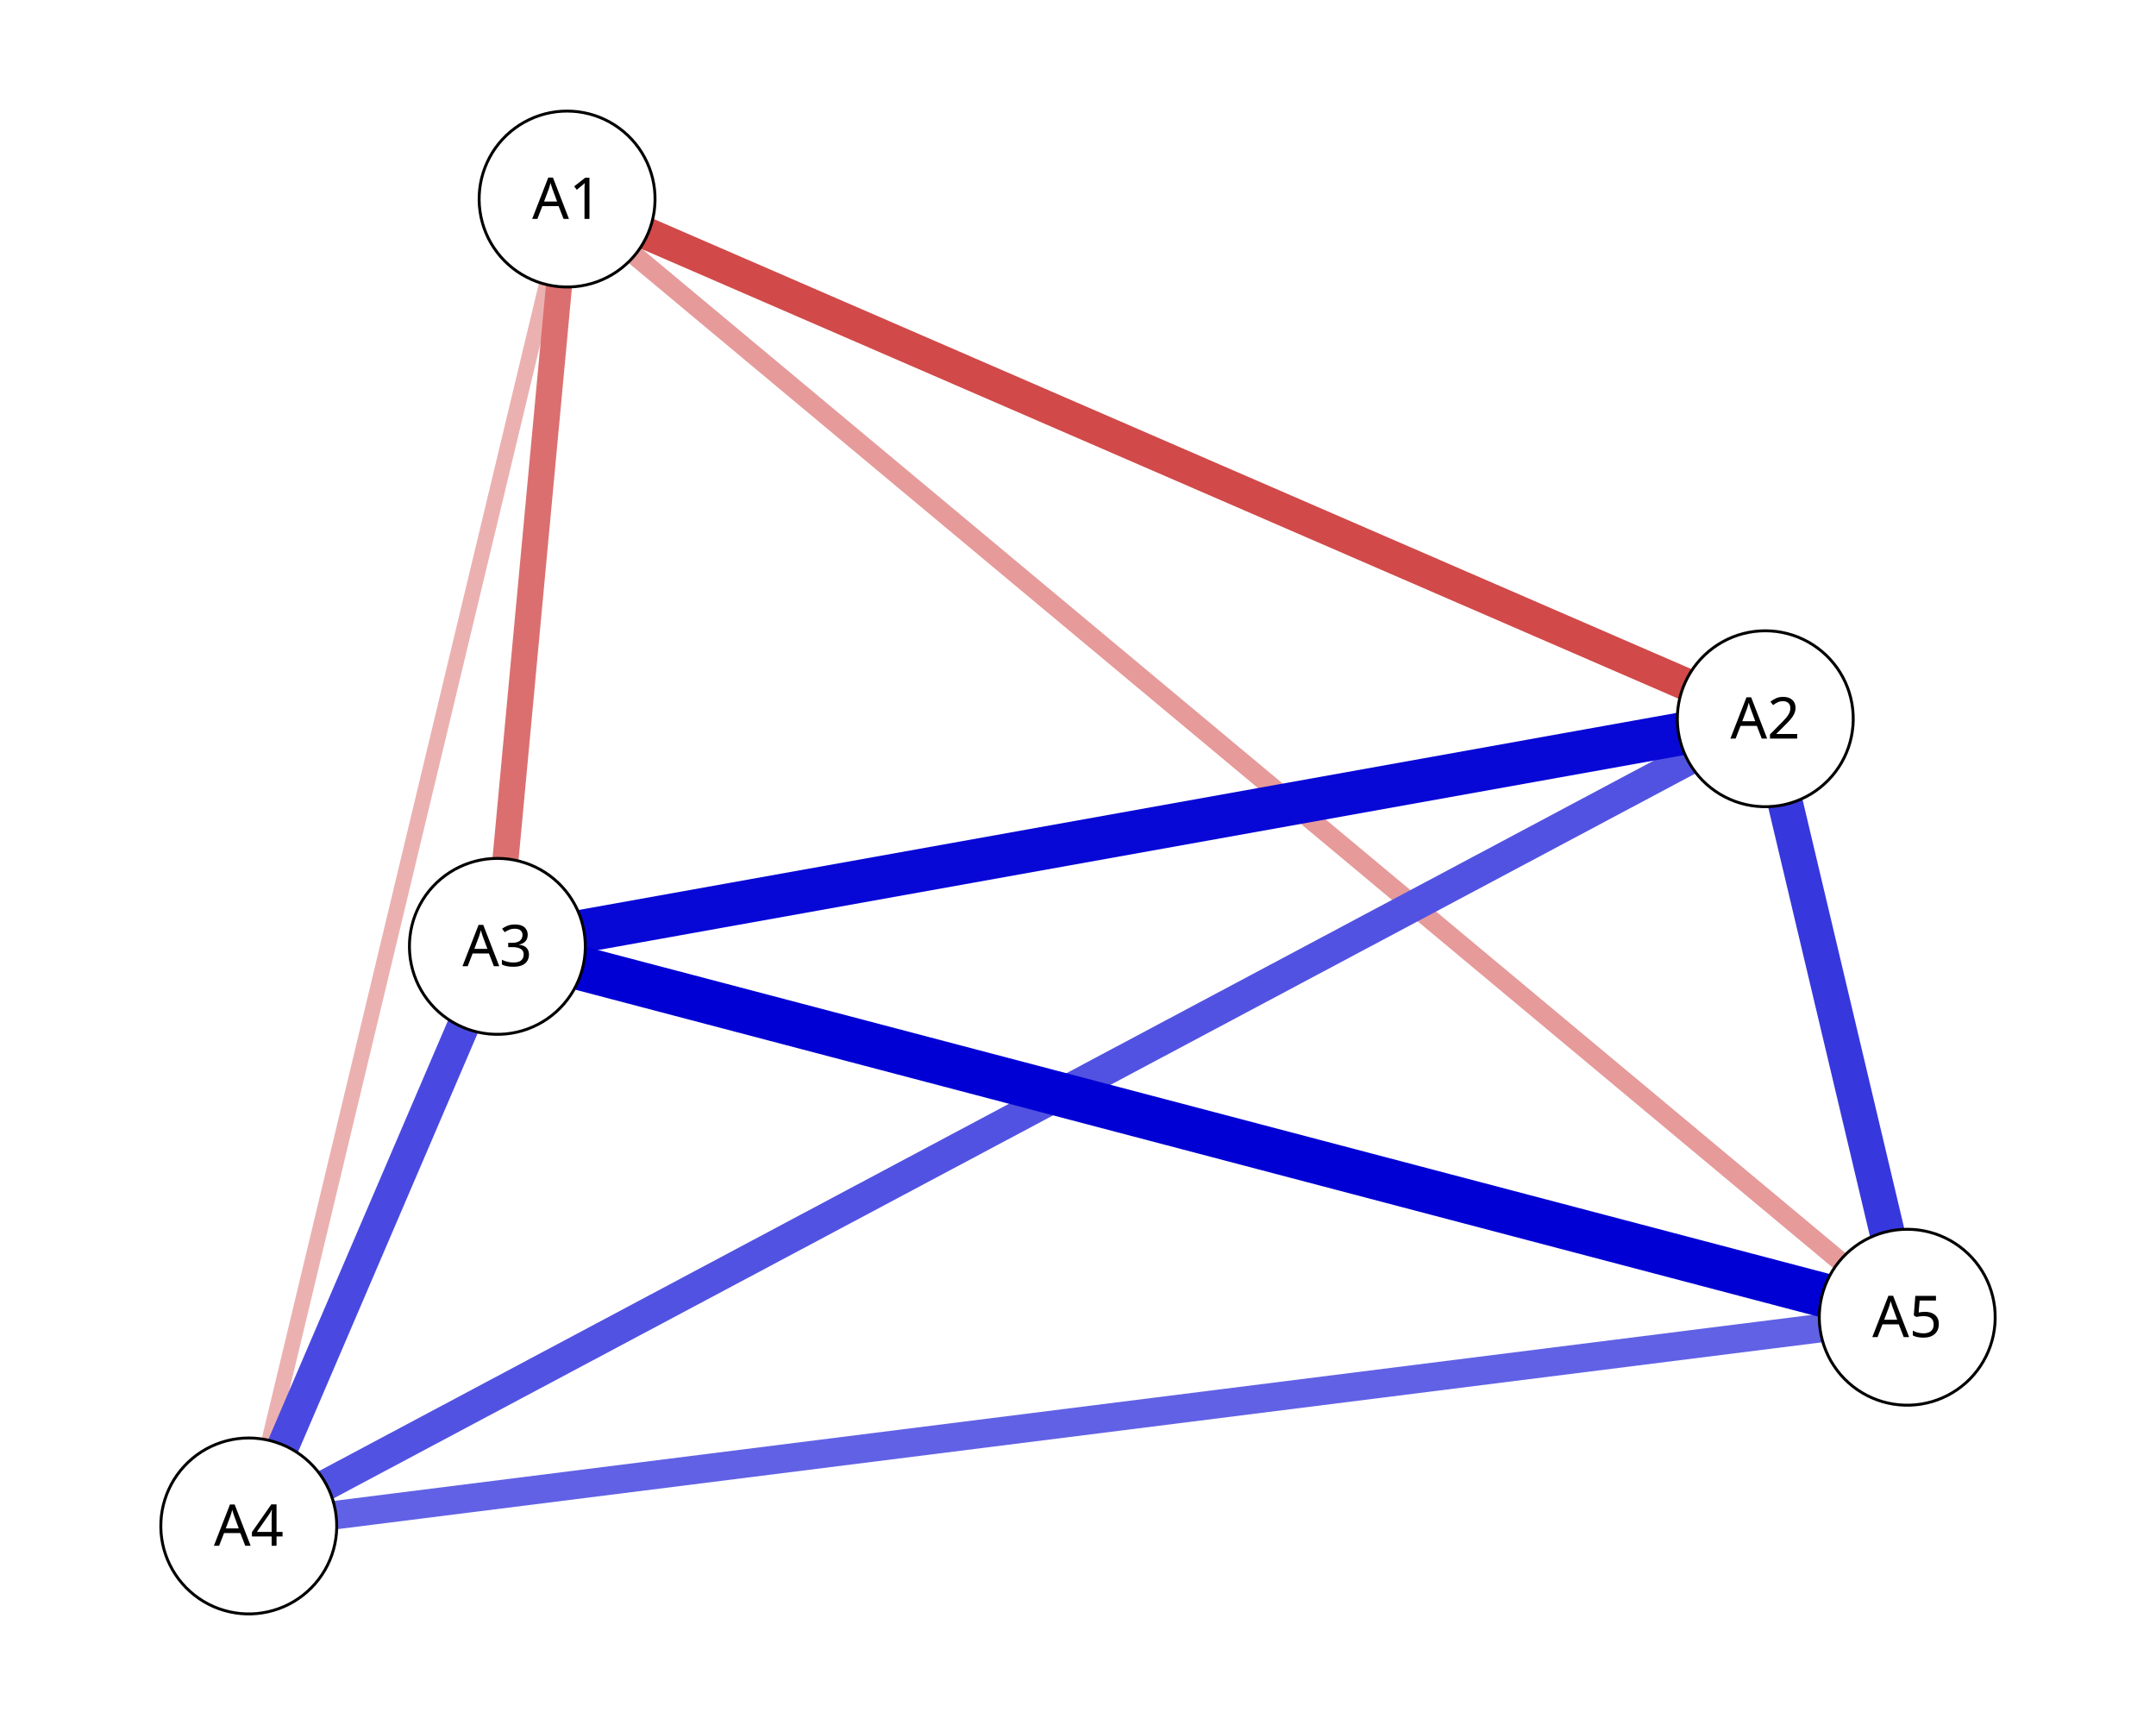
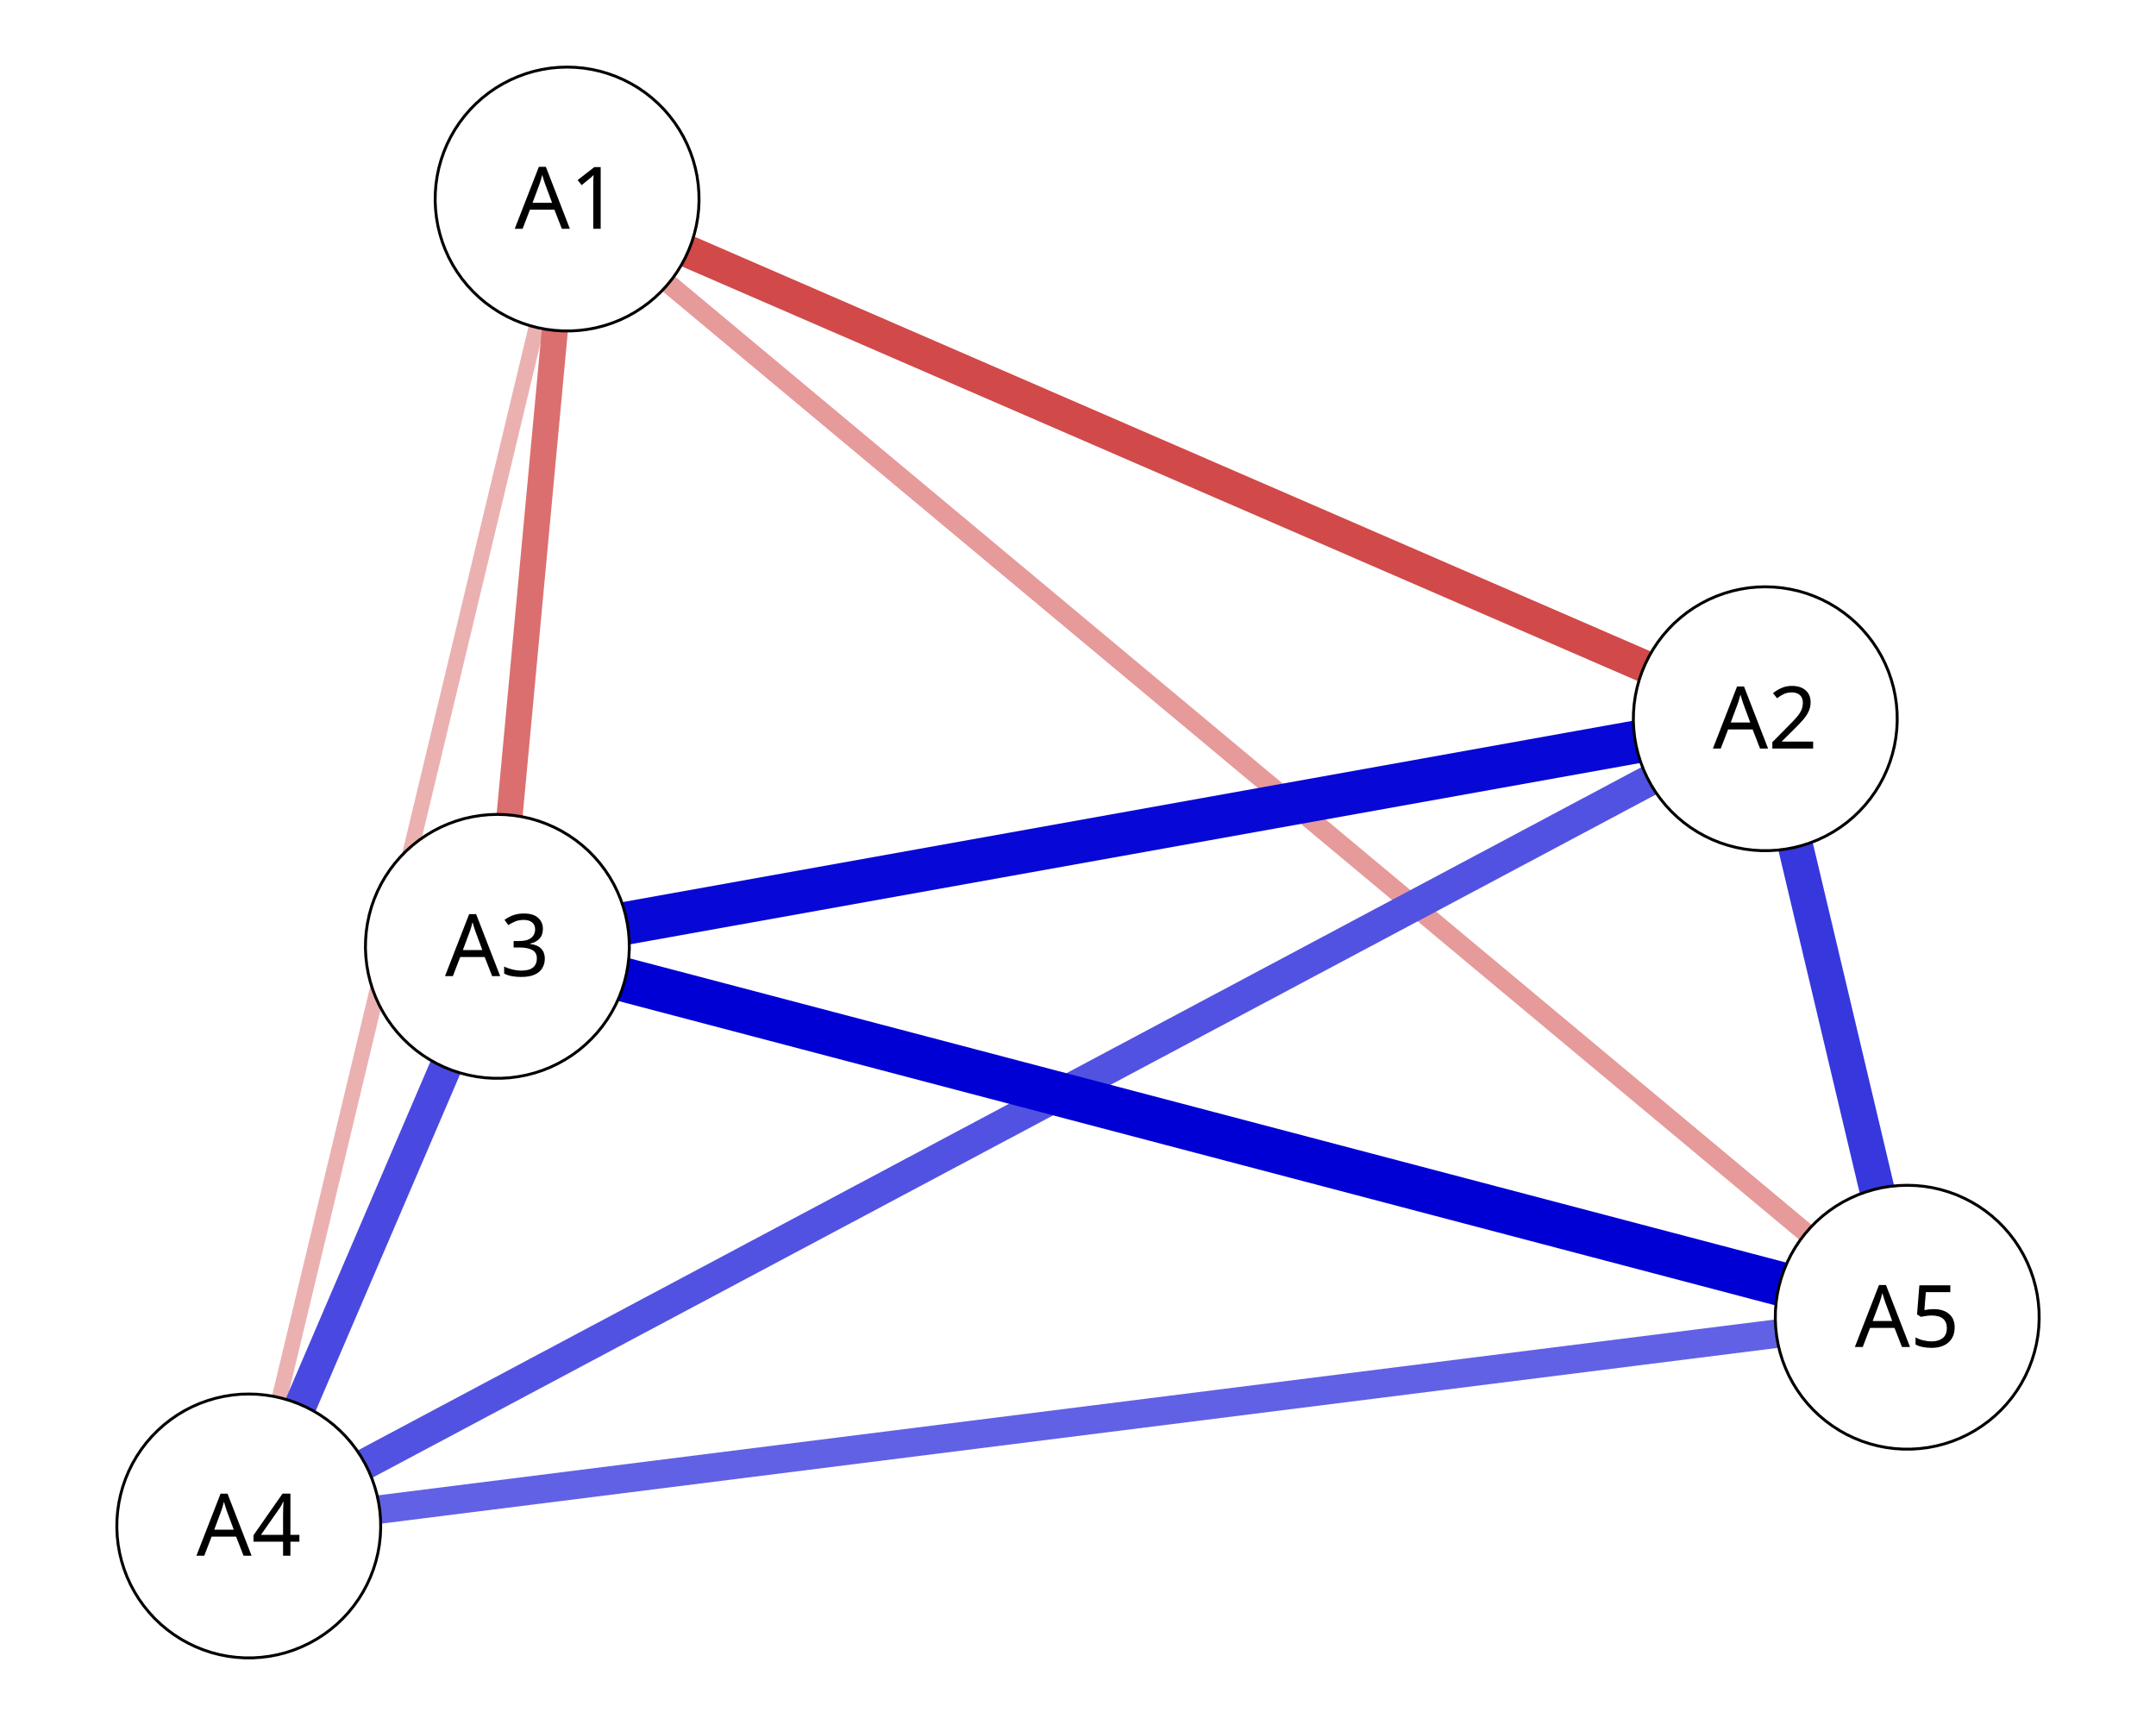
<svg xmlns="http://www.w3.org/2000/svg" class="svglite" data-engine-version="2.0" width="720.00pt" height="576.00pt" viewBox="0 0 720.00 576.00">
  <defs>
    <style type="text/css">
    .svglite line, .svglite polyline, .svglite polygon, .svglite path, .svglite rect, .svglite circle {
      fill: none;
      stroke: #000000;
      stroke-linecap: round;
      stroke-linejoin: round;
      stroke-miterlimit: 10.00;
    }
  </style>
  </defs>
  <rect width="100%" height="100%" style="stroke: none; fill: #FFFFFF;" />
  <defs>
    <clipPath id="cpMC4wMHw3MjAuMDB8MC4wMHw1NzYuMDA=">
      <rect x="0.00" y="0.00" width="720.00" height="576.00" />
    </clipPath>
  </defs>
  <g clip-path="url(#cpMC4wMHw3MjAuMDB8MC4wMHw1NzYuMDA=)">
    <polyline points="189.38,66.46 83.08,509.54 " style="stroke-width: 5.19; stroke: #EBB1B1;" />
    <polyline points="189.38,66.46 636.92,439.84 " style="stroke-width: 6.45; stroke: #E69A9A;" />
    <polyline points="189.38,66.46 166.10,316.00 " style="stroke-width: 8.72; stroke: #DB6F6F;" />
    <polyline points="83.08,509.54 636.92,439.84 " style="stroke-width: 9.51; stroke: #6161E5;" />
    <polyline points="589.52,240.00 83.08,509.54 " style="stroke-width: 10.34; stroke: #5252E2;" />
    <polyline points="166.10,316.00 83.08,509.54 " style="stroke-width: 10.78; stroke: #4949E1;" />
    <polyline points="189.38,66.46 589.52,240.00 " style="stroke-width: 10.79; stroke: #D14949;" />
    <polyline points="589.52,240.00 636.92,439.84 " style="stroke-width: 11.76; stroke: #3737DE;" />
    <polyline points="589.52,240.00 166.10,316.00 " style="stroke-width: 14.32; stroke: #0808D6;" />
    <polyline points="166.10,316.00 636.92,439.84 " style="stroke-width: 14.74; stroke: #0000D5;" />
-     <polygon points="189.38,37.09 191.25,37.15 193.10,37.32 194.94,37.62 196.76,38.03 198.55,38.55 200.30,39.19 202.01,39.94 203.66,40.79 205.26,41.75 206.80,42.81 208.26,43.96 209.65,45.20 210.96,46.53 212.18,47.94 213.31,49.42 214.34,50.97 215.27,52.59 216.10,54.26 216.82,55.98 217.43,57.74 217.93,59.54 218.31,61.36 218.58,63.21 218.72,65.06 218.75,66.93 218.66,68.79 218.46,70.64 218.13,72.48 217.69,74.29 217.14,76.07 216.48,77.81 215.70,79.51 214.82,81.15 213.84,82.73 212.76,84.25 211.58,85.70 210.32,87.07 208.97,88.35 207.54,89.55 206.04,90.66 204.47,91.66 202.84,92.57 201.16,93.37 199.43,94.07 197.66,94.65 195.85,95.11 194.02,95.47 192.17,95.70 190.31,95.82 188.45,95.82 186.59,95.70 184.74,95.47 182.91,95.11 181.11,94.65 179.34,94.07 177.60,93.37 175.92,92.57 174.29,91.66 172.72,90.66 171.22,89.55 169.80,88.35 168.45,87.07 167.18,85.70 166.01,84.25 164.93,82.73 163.94,81.15 163.06,79.51 162.29,77.81 161.62,76.07 161.07,74.29 160.63,72.48 160.31,70.64 160.10,68.79 160.01,66.93 160.04,65.06 160.19,63.21 160.45,61.36 160.83,59.54 161.33,57.74 161.94,55.98 162.66,54.26 163.49,52.59 164.42,50.97 165.45,49.42 166.58,47.94 167.80,46.53 169.11,45.20 170.50,43.96 171.97,42.81 173.50,41.75 175.10,40.79 176.76,39.94 178.46,39.19 180.22,38.55 182.00,38.03 183.82,37.62 185.66,37.32 187.52,37.15 189.38,37.09 " style="stroke-width: 0.97; stroke: none; fill: #FFFFFF;" />
-     <polygon points="189.38,37.09 191.25,37.15 193.10,37.32 194.94,37.62 196.76,38.03 198.55,38.55 200.30,39.19 202.01,39.94 203.66,40.79 205.26,41.75 206.80,42.81 208.26,43.96 209.65,45.20 210.96,46.53 212.18,47.94 213.31,49.42 214.34,50.97 215.27,52.59 216.10,54.26 216.82,55.98 217.43,57.74 217.93,59.54 218.31,61.36 218.58,63.21 218.72,65.06 218.75,66.93 218.66,68.79 218.46,70.64 218.13,72.48 217.69,74.29 217.14,76.07 216.48,77.81 215.70,79.51 214.82,81.15 213.84,82.73 212.76,84.25 211.58,85.70 210.32,87.07 208.97,88.35 207.54,89.55 206.04,90.66 204.47,91.66 202.84,92.57 201.16,93.37 199.43,94.07 197.66,94.65 195.85,95.11 194.02,95.47 192.17,95.70 190.31,95.82 188.45,95.82 186.59,95.70 184.74,95.47 182.91,95.11 181.11,94.65 179.34,94.07 177.60,93.37 175.92,92.57 174.29,91.66 172.72,90.66 171.22,89.55 169.80,88.35 168.45,87.07 167.18,85.70 166.01,84.25 164.93,82.73 163.94,81.15 163.06,79.51 162.29,77.81 161.62,76.07 161.07,74.29 160.63,72.48 160.31,70.64 160.10,68.79 160.01,66.93 160.04,65.06 160.19,63.21 160.45,61.36 160.83,59.54 161.33,57.74 161.94,55.98 162.66,54.26 163.49,52.59 164.42,50.97 165.45,49.42 166.58,47.94 167.80,46.53 169.11,45.20 170.50,43.96 171.97,42.81 173.50,41.75 175.10,40.79 176.76,39.94 178.46,39.19 180.22,38.55 182.00,38.03 183.82,37.62 185.66,37.32 187.52,37.15 189.38,37.09 " style="stroke-width: 0.97; fill: none;" />
-     <polygon points="589.52,210.63 591.38,210.69 593.24,210.86 595.08,211.16 596.90,211.57 598.68,212.09 600.44,212.73 602.14,213.48 603.80,214.33 605.40,215.29 606.94,216.35 608.40,217.50 609.79,218.74 611.10,220.07 612.32,221.48 613.45,222.96 614.48,224.51 615.41,226.13 616.24,227.80 616.96,229.52 617.57,231.28 618.07,233.08 618.45,234.90 618.71,236.75 618.86,238.60 618.89,240.47 618.80,242.33 618.59,244.18 618.27,246.02 617.83,247.83 617.28,249.61 616.61,251.35 615.84,253.05 614.96,254.69 613.98,256.27 612.89,257.79 611.72,259.24 610.45,260.61 609.11,261.89 607.68,263.09 606.18,264.20 604.61,265.21 602.98,266.11 601.30,266.91 599.57,267.61 597.79,268.19 595.99,268.66 594.16,269.01 592.31,269.24 590.45,269.36 588.59,269.36 586.73,269.24 584.88,269.01 583.05,268.66 581.24,268.19 579.47,267.61 577.74,266.91 576.06,266.11 574.43,265.21 572.86,264.20 571.36,263.09 569.93,261.89 568.58,260.61 567.32,259.24 566.14,257.79 565.06,256.27 564.08,254.69 563.20,253.05 562.42,251.35 561.76,249.61 561.21,247.83 560.77,246.02 560.44,244.18 560.24,242.33 560.15,240.47 560.18,238.60 560.32,236.75 560.59,234.90 560.97,233.08 561.47,231.28 562.08,229.52 562.80,227.80 563.63,226.13 564.56,224.51 565.59,222.96 566.72,221.48 567.94,220.07 569.25,218.74 570.64,217.50 572.10,216.35 573.64,215.29 575.24,214.33 576.89,213.48 578.60,212.73 580.35,212.09 582.14,211.57 583.96,211.16 585.80,210.86 587.66,210.69 589.52,210.63 " style="stroke-width: 0.97; stroke: none; fill: #FFFFFF;" />
-     <polygon points="589.52,210.63 591.38,210.69 593.24,210.86 595.08,211.16 596.90,211.57 598.68,212.09 600.44,212.73 602.14,213.48 603.80,214.33 605.40,215.29 606.94,216.35 608.40,217.50 609.79,218.74 611.10,220.07 612.32,221.48 613.45,222.96 614.48,224.51 615.41,226.13 616.24,227.80 616.96,229.52 617.57,231.28 618.07,233.08 618.45,234.90 618.71,236.75 618.86,238.60 618.89,240.47 618.80,242.33 618.59,244.18 618.27,246.02 617.83,247.83 617.28,249.61 616.61,251.35 615.84,253.05 614.96,254.69 613.98,256.27 612.89,257.79 611.72,259.24 610.45,260.61 609.11,261.89 607.68,263.09 606.18,264.20 604.61,265.21 602.98,266.11 601.30,266.91 599.57,267.61 597.79,268.19 595.99,268.66 594.16,269.01 592.31,269.24 590.45,269.36 588.59,269.36 586.73,269.24 584.88,269.01 583.05,268.66 581.24,268.19 579.47,267.61 577.74,266.91 576.06,266.11 574.43,265.21 572.86,264.20 571.36,263.09 569.93,261.89 568.58,260.61 567.32,259.24 566.14,257.79 565.06,256.27 564.08,254.69 563.20,253.05 562.42,251.35 561.76,249.61 561.21,247.83 560.77,246.02 560.44,244.18 560.24,242.33 560.15,240.47 560.18,238.60 560.32,236.75 560.59,234.90 560.97,233.08 561.47,231.28 562.08,229.52 562.80,227.80 563.63,226.13 564.56,224.51 565.59,222.96 566.72,221.48 567.94,220.07 569.25,218.74 570.64,217.50 572.10,216.35 573.64,215.29 575.24,214.33 576.89,213.48 578.60,212.73 580.35,212.09 582.14,211.57 583.96,211.16 585.80,210.86 587.66,210.69 589.52,210.63 " style="stroke-width: 0.97; fill: none;" />
-     <polygon points="166.10,286.63 167.96,286.69 169.82,286.86 171.66,287.16 173.48,287.57 175.27,288.10 177.02,288.73 178.72,289.48 180.38,290.33 181.98,291.29 183.52,292.35 184.98,293.50 186.37,294.74 187.68,296.07 188.90,297.48 190.03,298.96 191.06,300.52 191.99,302.13 192.82,303.80 193.54,305.52 194.15,307.28 194.65,309.08 195.03,310.90 195.29,312.75 195.44,314.61 195.47,316.47 195.38,318.33 195.18,320.18 194.85,322.02 194.41,323.83 193.86,325.61 193.19,327.35 192.42,329.05 191.54,330.69 190.56,332.27 189.47,333.79 188.30,335.24 187.03,336.61 185.69,337.90 184.26,339.09 182.76,340.20 181.19,341.21 179.56,342.11 177.88,342.91 176.15,343.61 174.38,344.19 172.57,344.66 170.74,345.01 168.89,345.25 167.03,345.36 165.17,345.36 163.31,345.25 161.46,345.01 159.63,344.66 157.82,344.19 156.05,343.61 154.32,342.91 152.64,342.11 151.01,341.21 149.44,340.20 147.94,339.09 146.51,337.90 145.16,336.61 143.90,335.24 142.72,333.79 141.64,332.27 140.66,330.69 139.78,329.05 139.01,327.35 138.34,325.61 137.79,323.83 137.35,322.02 137.02,320.18 136.82,318.33 136.73,316.47 136.76,314.61 136.91,312.75 137.17,310.90 137.55,309.08 138.05,307.28 138.66,305.52 139.38,303.80 140.21,302.13 141.14,300.52 142.17,298.96 143.30,297.48 144.52,296.07 145.83,294.74 147.22,293.50 148.68,292.35 150.22,291.29 151.82,290.33 153.47,289.48 155.18,288.73 156.93,288.10 158.72,287.57 160.54,287.16 162.38,286.86 164.24,286.69 166.10,286.63 " style="stroke-width: 0.97; stroke: none; fill: #FFFFFF;" />
-     <polygon points="166.10,286.63 167.96,286.69 169.82,286.86 171.66,287.16 173.48,287.57 175.27,288.10 177.02,288.73 178.72,289.48 180.38,290.33 181.98,291.29 183.52,292.35 184.98,293.50 186.37,294.74 187.68,296.07 188.90,297.48 190.03,298.96 191.06,300.52 191.99,302.13 192.82,303.80 193.54,305.52 194.15,307.28 194.65,309.08 195.03,310.90 195.29,312.75 195.44,314.61 195.47,316.47 195.38,318.33 195.18,320.18 194.85,322.02 194.41,323.83 193.86,325.61 193.19,327.35 192.42,329.05 191.54,330.69 190.56,332.27 189.47,333.79 188.30,335.24 187.03,336.61 185.69,337.90 184.26,339.09 182.76,340.20 181.19,341.21 179.56,342.11 177.88,342.91 176.15,343.61 174.38,344.19 172.57,344.66 170.74,345.01 168.89,345.25 167.03,345.36 165.17,345.36 163.31,345.25 161.46,345.01 159.63,344.66 157.82,344.19 156.05,343.61 154.32,342.91 152.64,342.11 151.01,341.21 149.44,340.20 147.94,339.09 146.51,337.90 145.16,336.61 143.90,335.24 142.72,333.79 141.64,332.27 140.66,330.69 139.78,329.05 139.01,327.35 138.34,325.61 137.79,323.83 137.35,322.02 137.02,320.18 136.82,318.33 136.73,316.47 136.76,314.61 136.91,312.75 137.17,310.90 137.55,309.08 138.05,307.28 138.66,305.52 139.38,303.80 140.21,302.13 141.14,300.52 142.17,298.96 143.30,297.48 144.52,296.07 145.83,294.74 147.22,293.50 148.68,292.35 150.22,291.29 151.82,290.33 153.47,289.48 155.18,288.73 156.93,288.10 158.72,287.57 160.54,287.16 162.38,286.86 164.24,286.69 166.10,286.63 " style="stroke-width: 0.97; fill: none;" />
-     <polygon points="83.08,480.16 84.94,480.22 86.80,480.40 88.64,480.69 90.45,481.10 92.24,481.63 93.99,482.27 95.70,483.01 97.36,483.87 98.96,484.83 100.49,485.88 101.96,487.04 103.35,488.28 104.66,489.61 105.88,491.02 107.01,492.50 108.04,494.05 108.97,495.67 109.80,497.34 110.52,499.05 111.13,500.82 111.62,502.61 112.01,504.44 112.27,506.28 112.42,508.14 112.45,510.00 112.36,511.87 112.15,513.72 111.83,515.55 111.39,517.37 110.84,519.15 110.17,520.89 109.40,522.58 108.52,524.23 107.53,525.81 106.45,527.33 105.28,528.77 104.01,530.14 102.66,531.43 101.24,532.63 99.73,533.73 98.17,534.74 96.54,535.65 94.85,536.45 93.12,537.14 91.35,537.72 89.55,538.19 87.72,538.54 85.87,538.78 84.01,538.90 82.14,538.90 80.28,538.78 78.44,538.54 76.61,538.19 74.80,537.72 73.03,537.14 71.30,536.45 69.62,535.65 67.99,534.74 66.42,533.73 64.92,532.63 63.49,531.43 62.14,530.14 60.88,528.77 59.70,527.33 58.62,525.81 57.64,524.23 56.76,522.58 55.98,520.89 55.32,519.15 54.76,517.37 54.32,515.55 54.00,513.72 53.79,511.87 53.71,510.00 53.74,508.14 53.88,506.28 54.15,504.44 54.53,502.61 55.03,500.82 55.64,499.05 56.36,497.34 57.18,495.67 58.12,494.05 59.15,492.50 60.28,491.02 61.50,489.61 62.81,488.28 64.20,487.04 65.66,485.88 67.20,484.83 68.79,483.87 70.45,483.01 72.16,482.27 73.91,481.63 75.70,481.10 77.52,480.69 79.36,480.40 81.21,480.22 83.08,480.16 " style="stroke-width: 0.97; stroke: none; fill: #FFFFFF;" />
-     <polygon points="83.08,480.16 84.94,480.22 86.80,480.40 88.64,480.69 90.45,481.10 92.24,481.63 93.99,482.27 95.70,483.01 97.36,483.87 98.96,484.83 100.49,485.88 101.96,487.04 103.35,488.28 104.66,489.61 105.88,491.02 107.01,492.50 108.04,494.05 108.97,495.67 109.80,497.34 110.52,499.05 111.13,500.82 111.62,502.61 112.01,504.44 112.27,506.28 112.42,508.14 112.45,510.00 112.36,511.87 112.15,513.72 111.83,515.55 111.39,517.37 110.84,519.15 110.17,520.89 109.40,522.58 108.52,524.23 107.53,525.81 106.45,527.33 105.28,528.77 104.01,530.14 102.66,531.43 101.24,532.63 99.73,533.73 98.17,534.74 96.54,535.65 94.85,536.45 93.12,537.14 91.35,537.72 89.55,538.19 87.72,538.54 85.87,538.78 84.01,538.90 82.14,538.90 80.28,538.78 78.44,538.54 76.61,538.19 74.80,537.72 73.03,537.14 71.30,536.45 69.62,535.65 67.99,534.74 66.42,533.73 64.92,532.63 63.49,531.43 62.14,530.14 60.88,528.77 59.70,527.33 58.62,525.81 57.64,524.23 56.76,522.58 55.98,520.89 55.32,519.15 54.76,517.37 54.32,515.55 54.00,513.72 53.79,511.87 53.71,510.00 53.74,508.14 53.88,506.28 54.15,504.44 54.53,502.61 55.03,500.82 55.64,499.05 56.36,497.34 57.18,495.67 58.12,494.05 59.15,492.50 60.28,491.02 61.50,489.61 62.81,488.28 64.20,487.04 65.66,485.88 67.20,484.83 68.79,483.87 70.45,483.01 72.16,482.27 73.91,481.63 75.70,481.10 77.52,480.69 79.36,480.40 81.21,480.22 83.08,480.16 " style="stroke-width: 0.97; fill: none;" />
-     <polygon points="636.92,410.47 638.79,410.53 640.64,410.70 642.48,411.00 644.30,411.41 646.09,411.93 647.84,412.57 649.55,413.32 651.21,414.17 652.80,415.13 654.34,416.19 655.80,417.34 657.19,418.58 658.50,419.91 659.72,421.32 660.85,422.80 661.88,424.35 662.82,425.97 663.64,427.64 664.36,429.36 664.97,431.12 665.47,432.92 665.85,434.74 666.12,436.58 666.26,438.44 666.29,440.31 666.21,442.17 666.00,444.02 665.68,445.86 665.24,447.67 664.68,449.45 664.02,451.19 663.24,452.89 662.36,454.53 661.38,456.11 660.30,457.63 659.12,459.08 657.86,460.45 656.51,461.73 655.08,462.93 653.58,464.04 652.01,465.04 650.38,465.95 648.70,466.75 646.97,467.44 645.20,468.03 643.39,468.49 641.56,468.85 639.72,469.08 637.86,469.20 635.99,469.20 634.13,469.08 632.28,468.85 630.45,468.49 628.65,468.03 626.88,467.44 625.15,466.75 623.46,465.95 621.83,465.04 620.27,464.04 618.76,462.93 617.34,461.73 615.99,460.45 614.72,459.08 613.55,457.63 612.47,456.11 611.48,454.53 610.60,452.89 609.83,451.19 609.16,449.45 608.61,447.67 608.17,445.86 607.85,444.02 607.64,442.17 607.55,440.31 607.58,438.44 607.73,436.58 607.99,434.74 608.38,432.92 608.87,431.12 609.48,429.36 610.20,427.64 611.03,425.97 611.96,424.35 612.99,422.80 614.12,421.32 615.34,419.91 616.65,418.58 618.04,417.34 619.51,416.19 621.04,415.13 622.64,414.17 624.30,413.32 626.01,412.57 627.76,411.93 629.55,411.41 631.36,411.00 633.20,410.70 635.06,410.53 636.92,410.47 " style="stroke-width: 0.97; stroke: none; fill: #FFFFFF;" />
-     <polygon points="636.92,410.47 638.79,410.53 640.64,410.70 642.48,411.00 644.30,411.41 646.09,411.93 647.84,412.57 649.55,413.32 651.21,414.17 652.80,415.13 654.34,416.19 655.80,417.34 657.19,418.58 658.50,419.91 659.72,421.32 660.85,422.80 661.88,424.35 662.82,425.97 663.64,427.64 664.36,429.36 664.97,431.12 665.47,432.92 665.85,434.74 666.12,436.58 666.26,438.44 666.29,440.31 666.21,442.17 666.00,444.02 665.68,445.86 665.24,447.67 664.68,449.45 664.02,451.19 663.24,452.89 662.36,454.53 661.38,456.11 660.30,457.63 659.12,459.08 657.86,460.45 656.51,461.73 655.08,462.93 653.58,464.04 652.01,465.04 650.38,465.95 648.70,466.75 646.97,467.44 645.20,468.03 643.39,468.49 641.56,468.85 639.72,469.08 637.86,469.20 635.99,469.20 634.13,469.08 632.28,468.85 630.45,468.49 628.65,468.03 626.88,467.44 625.15,466.75 623.46,465.95 621.83,465.04 620.27,464.04 618.76,462.93 617.34,461.73 615.99,460.45 614.72,459.08 613.55,457.63 612.47,456.11 611.48,454.53 610.60,452.89 609.83,451.19 609.16,449.45 608.61,447.67 608.17,445.86 607.85,444.02 607.64,442.17 607.55,440.31 607.58,438.44 607.73,436.58 607.99,434.74 608.38,432.92 608.87,431.12 609.48,429.36 610.20,427.64 611.03,425.97 611.96,424.35 612.99,422.80 614.12,421.32 615.34,419.91 616.65,418.58 618.04,417.34 619.51,416.19 621.04,415.13 622.64,414.17 624.30,413.32 626.01,412.57 627.76,411.93 629.55,411.41 631.36,411.00 633.20,410.70 635.06,410.53 636.92,410.47 " style="stroke-width: 0.97; fill: none;" />
-     <text x="189.38" y="73.09" text-anchor="middle" style="font-size: 19.25px; font-family: sans;" textLength="23.55px" lengthAdjust="spacingAndGlyphs">A1</text>
-     <text x="589.52" y="246.63" text-anchor="middle" style="font-size: 19.25px; font-family: sans;" textLength="23.55px" lengthAdjust="spacingAndGlyphs">A2</text>
-     <text x="166.10" y="322.63" text-anchor="middle" style="font-size: 19.25px; font-family: sans;" textLength="23.55px" lengthAdjust="spacingAndGlyphs">A3</text>
-     <text x="83.08" y="516.16" text-anchor="middle" style="font-size: 19.25px; font-family: sans;" textLength="23.55px" lengthAdjust="spacingAndGlyphs">A4</text>
-     <text x="636.92" y="446.47" text-anchor="middle" style="font-size: 19.25px; font-family: sans;" textLength="23.55px" lengthAdjust="spacingAndGlyphs">A5</text>
+     <polygon points="189.38,22.40 192.18,22.49 194.96,22.75 197.72,23.20 200.45,23.81 203.13,24.60 205.76,25.56 208.32,26.68 210.80,27.96 213.20,29.39 215.51,30.98 217.70,32.71 219.79,34.57 221.75,36.56 223.58,38.68 225.27,40.90 226.82,43.23 228.22,45.65 229.46,48.16 230.54,50.74 231.46,53.38 232.20,56.07 232.78,58.81 233.17,61.58 233.39,64.36 233.44,67.16 233.31,69.95 233.00,72.73 232.51,75.49 231.85,78.20 231.02,80.87 230.02,83.48 228.86,86.03 227.54,88.49 226.07,90.87 224.45,93.15 222.68,95.32 220.79,97.37 218.76,99.30 216.62,101.10 214.37,102.75 212.02,104.27 209.57,105.63 207.05,106.83 204.45,107.87 201.80,108.74 199.09,109.44 196.34,109.97 193.57,110.32 190.78,110.50 187.98,110.50 185.19,110.32 182.42,109.97 179.67,109.44 176.97,108.74 174.31,107.87 171.72,106.83 169.19,105.63 166.75,104.27 164.40,102.75 162.14,101.10 160.00,99.30 157.98,97.37 156.08,95.32 154.32,93.15 152.70,90.87 151.22,88.49 149.90,86.03 148.74,83.48 147.74,80.87 146.91,78.20 146.25,75.49 145.77,72.73 145.46,69.95 145.32,67.16 145.37,64.36 145.59,61.58 145.99,58.81 146.56,56.07 147.31,53.38 148.22,50.74 149.30,48.16 150.54,45.65 151.94,43.23 153.49,40.90 155.18,38.68 157.01,36.56 158.98,34.57 161.06,32.71 163.26,30.98 165.56,29.39 167.96,27.96 170.44,26.68 173.01,25.56 175.63,24.60 178.32,23.81 181.04,23.20 183.80,22.75 186.59,22.49 189.38,22.40 " style="stroke-width: 0.97; stroke: none; fill: #FFFFFF;" />
+     <polygon points="189.38,22.40 192.18,22.49 194.96,22.75 197.72,23.20 200.45,23.81 203.13,24.60 205.76,25.56 208.32,26.68 210.80,27.96 213.20,29.39 215.51,30.98 217.70,32.71 219.79,34.57 221.75,36.56 223.58,38.68 225.27,40.90 226.82,43.23 228.22,45.65 229.46,48.16 230.54,50.74 231.46,53.38 232.20,56.07 232.78,58.81 233.17,61.58 233.39,64.36 233.44,67.16 233.31,69.95 233.00,72.73 232.51,75.49 231.85,78.20 231.02,80.87 230.02,83.48 228.86,86.03 227.54,88.49 226.07,90.87 224.45,93.15 222.68,95.32 220.79,97.37 218.76,99.30 216.62,101.10 214.37,102.75 212.02,104.27 209.57,105.63 207.05,106.83 204.45,107.87 201.80,108.74 199.09,109.44 196.34,109.97 193.57,110.32 190.78,110.50 187.98,110.50 185.19,110.32 182.42,109.97 179.67,109.44 176.97,108.74 174.31,107.87 171.72,106.83 169.19,105.63 166.75,104.27 164.40,102.75 162.14,101.10 160.00,99.30 157.98,97.37 156.08,95.32 154.32,93.15 152.70,90.87 151.22,88.49 149.90,86.03 148.74,83.48 147.74,80.87 146.91,78.20 146.25,75.49 145.77,72.73 145.46,69.95 145.32,67.16 145.37,64.36 145.59,61.58 145.99,58.81 146.56,56.07 147.31,53.38 148.22,50.74 149.30,48.16 150.54,45.65 151.94,43.23 153.49,40.90 155.18,38.68 157.01,36.56 158.98,34.57 161.06,32.71 163.26,30.98 165.56,29.39 167.96,27.96 170.44,26.68 173.01,25.56 175.63,24.60 178.32,23.81 181.04,23.20 183.80,22.75 186.59,22.49 189.38,22.40 " style="stroke-width: 0.97; fill: none;" />
+     <polygon points="589.52,195.94 592.31,196.03 595.10,196.29 597.86,196.74 600.59,197.35 603.27,198.14 605.90,199.10 608.46,200.22 610.94,201.50 613.34,202.93 615.64,204.52 617.84,206.25 619.93,208.11 621.89,210.11 623.72,212.22 625.41,214.44 626.96,216.77 628.36,219.19 629.60,221.70 630.68,224.28 631.59,226.92 632.34,229.61 632.91,232.35 633.31,235.12 633.53,237.91 633.58,240.70 633.44,243.49 633.13,246.27 632.65,249.03 631.99,251.74 631.16,254.41 630.16,257.03 629.00,259.57 627.68,262.03 626.20,264.41 624.58,266.69 622.82,268.86 620.92,270.91 618.90,272.84 616.76,274.64 614.50,276.30 612.15,277.81 609.71,279.17 607.18,280.37 604.59,281.41 601.93,282.28 599.23,282.98 596.48,283.51 593.71,283.86 590.92,284.04 588.12,284.04 585.33,283.86 582.56,283.51 579.81,282.98 577.11,282.28 574.45,281.41 571.85,280.37 569.33,279.17 566.89,277.81 564.53,276.30 562.28,274.64 560.14,272.84 558.12,270.91 556.22,268.86 554.46,266.69 552.83,264.41 551.36,262.03 550.04,259.57 548.88,257.03 547.88,254.41 547.05,251.74 546.39,249.03 545.90,246.27 545.60,243.49 545.46,240.70 545.51,237.91 545.73,235.12 546.13,232.35 546.70,229.61 547.44,226.92 548.36,224.28 549.44,221.70 550.68,219.19 552.08,216.77 553.63,214.44 555.32,212.22 557.15,210.11 559.11,208.11 561.20,206.25 563.39,204.52 565.70,202.93 568.10,201.50 570.58,200.22 573.14,199.10 575.77,198.14 578.45,197.35 581.18,196.74 583.94,196.29 586.72,196.03 589.52,195.94 " style="stroke-width: 0.97; stroke: none; fill: #FFFFFF;" />
+     <polygon points="589.52,195.94 592.31,196.03 595.10,196.29 597.86,196.74 600.59,197.35 603.27,198.14 605.90,199.10 608.46,200.22 610.94,201.50 613.34,202.93 615.64,204.52 617.84,206.25 619.93,208.11 621.89,210.11 623.72,212.22 625.41,214.44 626.96,216.77 628.36,219.19 629.60,221.70 630.68,224.28 631.59,226.92 632.34,229.61 632.91,232.35 633.31,235.12 633.53,237.91 633.58,240.70 633.44,243.49 633.13,246.27 632.65,249.03 631.99,251.74 631.16,254.41 630.16,257.03 629.00,259.57 627.68,262.03 626.20,264.41 624.58,266.69 622.82,268.86 620.92,270.91 618.90,272.84 616.76,274.64 614.50,276.30 612.15,277.81 609.71,279.17 607.18,280.37 604.59,281.41 601.93,282.28 599.23,282.98 596.48,283.51 593.71,283.86 590.92,284.04 588.12,284.04 585.33,283.86 582.56,283.51 579.81,282.98 577.11,282.28 574.45,281.41 571.85,280.37 569.33,279.17 566.89,277.81 564.53,276.30 562.28,274.64 560.14,272.84 558.12,270.91 556.22,268.86 554.46,266.69 552.83,264.41 551.36,262.03 550.04,259.57 548.88,257.03 547.88,254.41 547.05,251.74 546.39,249.03 545.90,246.27 545.60,243.49 545.46,240.70 545.51,237.91 545.73,235.12 546.13,232.35 546.70,229.61 547.44,226.92 548.36,224.28 549.44,221.70 550.68,219.19 552.08,216.77 553.63,214.44 555.32,212.22 557.15,210.11 559.11,208.11 561.20,206.25 563.39,204.52 565.70,202.93 568.10,201.50 570.58,200.22 573.14,199.10 575.77,198.14 578.45,197.35 581.18,196.74 583.94,196.29 586.72,196.03 589.52,195.94 " style="stroke-width: 0.97; fill: none;" />
+     <polygon points="166.10,271.94 168.89,272.03 171.68,272.30 174.44,272.74 177.17,273.35 179.85,274.14 182.48,275.10 185.04,276.22 187.52,277.50 189.92,278.94 192.22,280.52 194.42,282.25 196.51,284.11 198.47,286.11 200.30,288.22 201.99,290.44 203.54,292.77 204.94,295.19 206.18,297.70 207.26,300.28 208.17,302.92 208.92,305.62 209.49,308.35 209.89,311.12 210.11,313.91 210.16,316.70 210.02,319.50 209.71,322.27 209.23,325.03 208.57,327.74 207.74,330.41 206.74,333.03 205.58,335.57 204.26,338.03 202.78,340.41 201.16,342.69 199.40,344.86 197.50,346.91 195.48,348.84 193.34,350.64 191.09,352.30 188.73,353.81 186.29,355.17 183.77,356.37 181.17,357.41 178.51,358.28 175.81,358.98 173.06,359.51 170.29,359.87 167.50,360.04 164.70,360.04 161.91,359.87 159.14,359.51 156.39,358.98 153.69,358.28 151.03,357.41 148.43,356.37 145.91,355.17 143.47,353.81 141.11,352.30 138.86,350.64 136.72,348.84 134.70,346.91 132.80,344.86 131.04,342.69 129.41,340.41 127.94,338.03 126.62,335.57 125.46,333.03 124.46,330.41 123.63,327.74 122.97,325.03 122.49,322.27 122.18,319.50 122.04,316.70 122.09,313.91 122.31,311.12 122.71,308.35 123.28,305.62 124.02,302.92 124.94,300.28 126.02,297.70 127.26,295.19 128.66,292.77 130.21,290.44 131.90,288.22 133.73,286.11 135.69,284.11 137.78,282.25 139.97,280.52 142.28,278.94 144.68,277.50 147.16,276.22 149.72,275.10 152.35,274.14 155.03,273.35 157.76,272.74 160.52,272.30 163.30,272.03 166.10,271.94 " style="stroke-width: 0.97; stroke: none; fill: #FFFFFF;" />
+     <polygon points="166.10,271.94 168.89,272.03 171.68,272.30 174.44,272.74 177.17,273.35 179.85,274.14 182.48,275.10 185.04,276.22 187.52,277.50 189.92,278.94 192.22,280.52 194.42,282.25 196.51,284.11 198.47,286.11 200.30,288.22 201.99,290.44 203.54,292.77 204.94,295.19 206.18,297.70 207.26,300.28 208.17,302.92 208.92,305.62 209.49,308.35 209.89,311.12 210.11,313.91 210.16,316.70 210.02,319.50 209.71,322.27 209.23,325.03 208.57,327.74 207.74,330.41 206.74,333.03 205.58,335.57 204.26,338.03 202.78,340.41 201.16,342.69 199.40,344.86 197.50,346.91 195.48,348.84 193.34,350.64 191.09,352.30 188.73,353.81 186.29,355.17 183.77,356.37 181.17,357.41 178.51,358.28 175.81,358.98 173.06,359.51 170.29,359.87 167.50,360.04 164.70,360.04 161.91,359.87 159.14,359.51 156.39,358.98 153.69,358.28 151.03,357.41 148.43,356.37 145.91,355.17 143.47,353.81 141.11,352.30 138.86,350.64 136.72,348.84 134.70,346.91 132.80,344.86 131.04,342.69 129.41,340.41 127.94,338.03 126.62,335.57 125.46,333.03 124.46,330.41 123.63,327.74 122.97,325.03 122.49,322.27 122.18,319.50 122.04,316.70 122.09,313.91 122.31,311.12 122.71,308.35 123.28,305.62 124.02,302.92 124.94,300.28 126.02,297.70 127.26,295.19 128.66,292.77 130.21,290.44 131.90,288.22 133.73,286.11 135.69,284.11 137.78,282.25 139.97,280.52 142.28,278.94 144.68,277.50 147.16,276.22 149.72,275.10 152.35,274.14 155.03,273.35 157.76,272.74 160.52,272.30 163.30,272.03 166.10,271.94 " style="stroke-width: 0.97; fill: none;" />
+     <polygon points="83.08,465.48 85.87,465.56 88.65,465.83 91.42,466.27 94.14,466.89 96.83,467.68 99.45,468.63 102.01,469.75 104.50,471.03 106.90,472.47 109.20,474.06 111.40,475.78 113.48,477.65 115.44,479.64 117.28,481.75 118.97,483.98 120.52,486.31 121.92,488.73 123.16,491.23 124.24,493.81 125.15,496.46 125.90,499.15 126.47,501.89 126.87,504.65 127.09,507.44 127.13,510.24 127.00,513.03 126.69,515.81 126.21,518.56 125.55,521.28 124.72,523.95 123.72,526.56 122.56,529.11 121.24,531.57 119.76,533.95 118.14,536.22 116.38,538.39 114.48,540.45 112.46,542.38 110.31,544.17 108.06,545.83 105.71,547.34 103.27,548.70 100.74,549.90 98.15,550.94 95.49,551.82 92.78,552.52 90.04,553.05 87.27,553.40 84.47,553.58 81.68,553.58 78.89,553.40 76.11,553.05 73.37,552.52 70.66,551.82 68.01,550.94 65.41,549.90 62.89,548.70 60.44,547.34 58.09,545.83 55.84,544.17 53.70,542.38 51.67,540.45 49.78,538.39 48.01,536.22 46.39,533.95 44.92,531.57 43.60,529.11 42.44,526.56 41.44,523.95 40.61,521.28 39.95,518.56 39.46,515.81 39.15,513.03 39.02,510.24 39.06,507.44 39.29,504.65 39.68,501.89 40.26,499.15 41.00,496.46 41.92,493.81 43.00,491.23 44.24,488.73 45.64,486.31 47.18,483.98 48.88,481.75 50.71,479.64 52.67,477.65 54.75,475.78 56.95,474.06 59.25,472.47 61.65,471.03 64.14,469.75 66.70,468.63 69.33,467.68 72.01,466.89 74.74,466.27 77.50,465.83 80.28,465.56 83.08,465.48 " style="stroke-width: 0.97; stroke: none; fill: #FFFFFF;" />
+     <polygon points="83.08,465.48 85.87,465.56 88.65,465.83 91.42,466.27 94.14,466.89 96.83,467.68 99.45,468.63 102.01,469.75 104.50,471.03 106.90,472.47 109.20,474.06 111.40,475.78 113.48,477.65 115.44,479.64 117.28,481.75 118.97,483.98 120.52,486.31 121.92,488.73 123.16,491.23 124.24,493.81 125.15,496.46 125.90,499.15 126.47,501.89 126.87,504.65 127.09,507.44 127.13,510.24 127.00,513.03 126.69,515.81 126.21,518.56 125.55,521.28 124.72,523.95 123.72,526.56 122.56,529.11 121.24,531.57 119.76,533.95 118.14,536.22 116.38,538.39 114.48,540.45 112.46,542.38 110.31,544.17 108.06,545.83 105.71,547.34 103.27,548.70 100.74,549.90 98.15,550.94 95.49,551.82 92.78,552.52 90.04,553.05 87.27,553.40 84.47,553.58 81.68,553.58 78.89,553.40 76.11,553.05 73.37,552.52 70.66,551.82 68.01,550.94 65.41,549.90 62.89,548.70 60.44,547.34 58.09,545.83 55.84,544.17 53.70,542.38 51.67,540.45 49.78,538.39 48.01,536.22 46.39,533.95 44.92,531.57 43.60,529.11 42.44,526.56 41.44,523.95 40.61,521.28 39.95,518.56 39.46,515.81 39.15,513.03 39.02,510.24 39.06,507.44 39.29,504.65 39.68,501.89 40.26,499.15 41.00,496.46 41.92,493.81 43.00,491.23 44.24,488.73 45.64,486.31 47.18,483.98 48.88,481.75 50.71,479.64 52.67,477.65 54.75,475.78 56.95,474.06 59.25,472.47 61.65,471.03 64.14,469.75 66.70,468.63 69.33,467.68 72.01,466.89 74.74,466.27 77.50,465.83 80.28,465.56 83.08,465.48 " style="stroke-width: 0.97; fill: none;" />
+     <polygon points="636.92,395.78 639.72,395.87 642.50,396.13 645.26,396.57 647.99,397.19 650.67,397.98 653.30,398.93 655.86,400.06 658.35,401.34 660.75,402.77 663.05,404.36 665.25,406.09 667.33,407.95 669.29,409.94 671.12,412.06 672.82,414.28 674.36,416.61 675.76,419.03 677.00,421.54 678.08,424.12 679.00,426.76 679.74,429.45 680.32,432.19 680.71,434.96 680.94,437.74 680.98,440.54 680.85,443.33 680.54,446.11 680.05,448.87 679.39,451.58 678.56,454.25 677.56,456.86 676.40,459.41 675.08,461.87 673.61,464.25 671.99,466.53 670.22,468.70 668.33,470.75 666.30,472.68 664.16,474.48 661.91,476.13 659.56,477.65 657.11,479.01 654.59,480.21 651.99,481.25 649.34,482.12 646.63,482.82 643.89,483.35 641.11,483.70 638.32,483.88 635.53,483.88 632.73,483.70 629.96,483.35 627.22,482.82 624.51,482.12 621.85,481.25 619.26,480.21 616.73,479.01 614.29,477.65 611.94,476.13 609.69,474.48 607.54,472.68 605.52,470.75 603.62,468.70 601.86,466.53 600.24,464.25 598.76,461.87 597.44,459.41 596.28,456.86 595.28,454.25 594.45,451.58 593.79,448.87 593.31,446.11 593.00,443.33 592.87,440.54 592.91,437.74 593.13,434.96 593.53,432.19 594.10,429.45 594.85,426.76 595.76,424.12 596.84,421.54 598.08,419.03 599.48,416.61 601.03,414.28 602.72,412.06 604.56,409.94 606.52,407.95 608.60,406.09 610.80,404.36 613.10,402.77 615.50,401.34 617.99,400.06 620.55,398.93 623.17,397.98 625.86,397.19 628.58,396.57 631.35,396.13 634.13,395.87 636.92,395.78 " style="stroke-width: 0.97; stroke: none; fill: #FFFFFF;" />
+     <polygon points="636.92,395.78 639.72,395.87 642.50,396.13 645.26,396.57 647.99,397.19 650.67,397.98 653.30,398.93 655.86,400.06 658.35,401.34 660.75,402.77 663.05,404.36 665.25,406.09 667.33,407.95 669.29,409.94 671.12,412.06 672.82,414.28 674.36,416.61 675.76,419.03 677.00,421.54 678.08,424.12 679.00,426.76 679.74,429.45 680.32,432.19 680.71,434.96 680.94,437.74 680.98,440.54 680.85,443.33 680.54,446.11 680.05,448.87 679.39,451.58 678.56,454.25 677.56,456.86 676.40,459.41 675.08,461.87 673.61,464.25 671.99,466.53 670.22,468.70 668.33,470.75 666.30,472.68 664.16,474.48 661.91,476.13 659.56,477.65 657.11,479.01 654.59,480.21 651.99,481.25 649.34,482.12 646.63,482.82 643.89,483.35 641.11,483.70 638.32,483.88 635.53,483.88 632.73,483.70 629.96,483.35 627.22,482.82 624.51,482.12 621.85,481.25 619.26,480.21 616.73,479.01 614.29,477.65 611.94,476.13 609.69,474.48 607.54,472.68 605.52,470.75 603.62,468.70 601.86,466.53 600.24,464.25 598.76,461.87 597.44,459.41 596.28,456.86 595.28,454.25 594.45,451.58 593.79,448.87 593.31,446.11 593.00,443.33 592.87,440.54 592.91,437.74 593.13,434.96 593.53,432.19 594.10,429.45 594.85,426.76 595.76,424.12 596.84,421.54 598.08,419.03 599.48,416.61 601.03,414.28 602.72,412.06 604.56,409.94 606.52,407.95 608.60,406.09 610.80,404.36 613.10,402.77 615.50,401.34 617.99,400.06 620.55,398.93 623.17,397.98 625.86,397.19 628.58,396.57 631.35,396.13 634.13,395.87 636.92,395.78 " style="stroke-width: 0.97; fill: none;" />
+     <text x="189.38" y="76.40" text-anchor="middle" style="font-size: 28.88px; font-family: sans;" textLength="35.33px" lengthAdjust="spacingAndGlyphs">A1</text>
+     <text x="589.52" y="249.94" text-anchor="middle" style="font-size: 28.88px; font-family: sans;" textLength="35.33px" lengthAdjust="spacingAndGlyphs">A2</text>
+     <text x="166.10" y="325.94" text-anchor="middle" style="font-size: 28.88px; font-family: sans;" textLength="35.33px" lengthAdjust="spacingAndGlyphs">A3</text>
+     <text x="83.08" y="519.47" text-anchor="middle" style="font-size: 28.88px; font-family: sans;" textLength="35.33px" lengthAdjust="spacingAndGlyphs">A4</text>
+     <text x="636.92" y="449.78" text-anchor="middle" style="font-size: 28.88px; font-family: sans;" textLength="35.33px" lengthAdjust="spacingAndGlyphs">A5</text>
  </g>
</svg>
